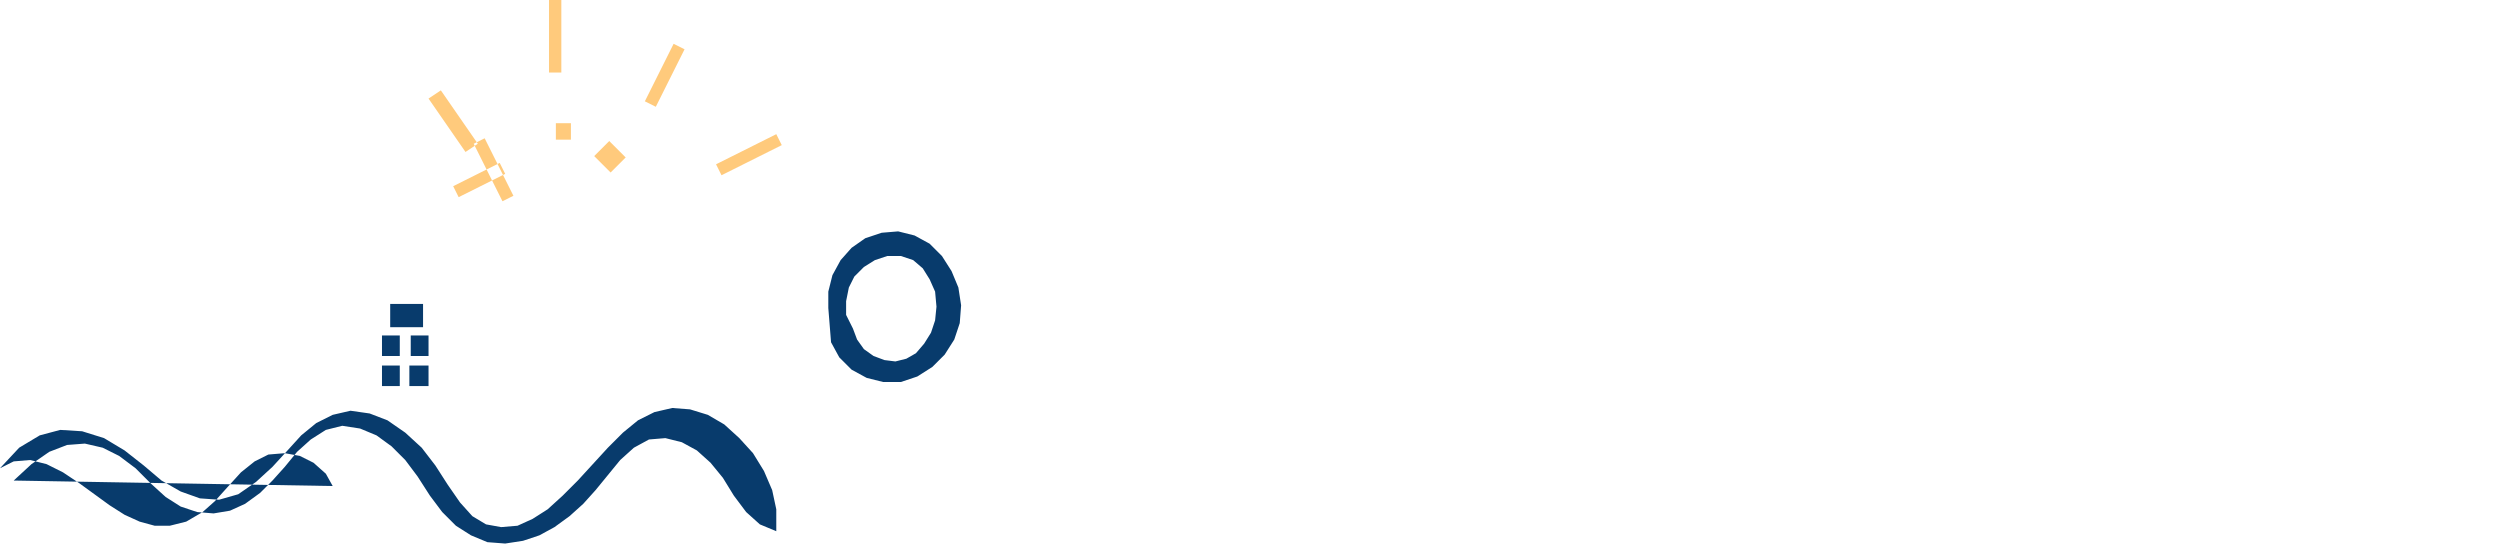
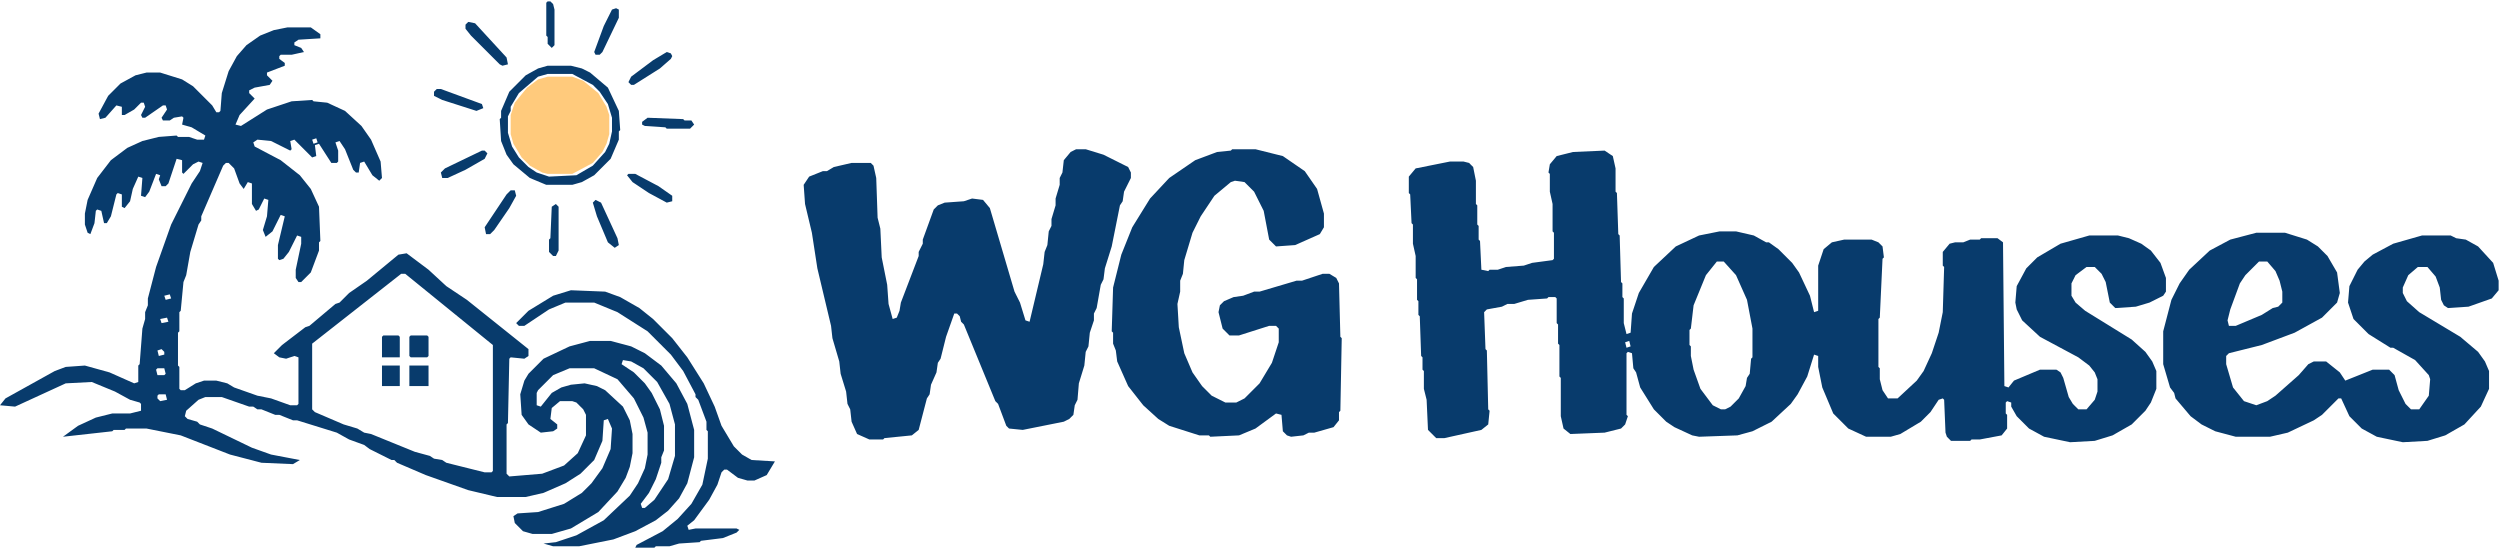
<svg xmlns="http://www.w3.org/2000/svg" viewBox="0 0 1826 402" role="img" aria-labelledby="title">
-   <path fill="#083b6c" fill-rule="evenodd" d="M 299.0 267.0 L 299.0 282.0 L 313.0 282.0 L 313.0 267.0 Z M 279.0 267.0 L 279.0 282.0 L 292.0 282.0 L 292.0 267.0 Z M 300.0 245.0 L 300.0 260.0 L 313.0 260.0 L 313.0 245.0 Z M 279.0 245.0 L 279.0 260.0 L 292.0 260.0 L 292.0 245.0 Z M 285.0 222.0 L 285.0 239.0 L 309.0 239.0 L 309.0 222.0 Z M 243.0 355.0 L 238.0 346.0 L 229.0 338.0 L 219.0 333.0 L 208.0 331.0 L 196.0 332.0 L 186.0 337.0 L 176.0 345.0 L 166.0 356.0 L 157.0 366.0 L 148.0 374.0 L 136.0 381.0 L 124.0 384.0 L 113.0 384.0 L 102.0 381.0 L 91.0 376.0 L 80.0 369.0 L 69.0 361.0 L 58.0 353.0 L 46.0 345.0 L 34.0 339.0 L 22.0 336.0 L 10.0 337.0 L 0.0 342.0 L 14.0 327.0 L 29.0 318.0 L 44.0 314.0 L 60.0 315.0 L 76.0 320.0 L 91.0 329.0 L 105.0 340.0 L 118.0 351.0 L 132.0 359.0 L 146.0 364.0 L 160.0 365.0 L 174.0 361.0 L 187.0 352.0 L 199.0 341.0 L 210.0 329.0 L 220.0 318.0 L 231.0 309.0 L 243.0 303.0 L 256.0 300.0 L 270.0 302.0 L 283.0 307.0 L 296.0 316.0 L 308.0 327.0 L 318.0 340.0 L 327.0 354.0 L 336.0 367.0 L 345.0 377.0 L 355.0 383.0 L 366.0 385.0 L 378.0 384.0 L 389.0 379.0 L 400.0 372.0 L 411.0 362.0 L 422.0 351.0 L 433.0 339.0 L 444.0 327.0 L 455.0 316.0 L 466.0 307.0 L 478.0 301.0 L 491.0 298.0 L 504.0 299.0 L 517.0 303.0 L 529.0 310.0 L 540.0 320.0 L 550.0 331.0 L 558.0 344.0 L 564.0 358.0 L 567.0 372.0 L 567.0 388.0 L 555.0 383.0 L 545.0 374.0 L 536.0 362.0 L 528.0 349.0 L 519.0 338.0 L 509.0 329.0 L 498.0 323.0 L 486.0 320.0 L 474.0 321.0 L 463.0 327.0 L 453.0 336.0 L 444.0 347.0 L 435.0 358.0 L 426.0 368.0 L 416.0 377.0 L 405.0 385.0 L 394.0 391.0 L 382.0 395.0 L 369.0 397.0 L 356.0 396.0 L 344.0 391.0 L 333.0 384.0 L 323.0 374.0 L 314.0 362.0 L 305.0 348.0 L 296.0 336.0 L 286.0 326.0 L 275.0 318.0 L 263.0 313.0 L 250.0 311.0 L 238.0 314.0 L 227.0 321.0 L 217.0 330.0 L 208.0 341.0 L 199.0 351.0 L 190.0 360.0 L 179.0 368.0 L 168.0 373.0 L 156.0 375.0 L 144.0 374.0 L 132.0 370.0 L 121.0 363.0 L 110.0 353.0 L 99.0 342.0 L 87.0 333.0 L 75.0 327.0 L 62.0 324.0 L 49.0 325.0 L 36.0 330.0 L 23.0 339.0 L 10.0 351.0 Z M 623.0 240.0 L 626.0 248.0 L 631.0 255.0 L 638.0 260.0 L 646.0 263.0 L 654.0 264.0 L 662.0 262.0 L 669.0 258.0 L 675.0 251.0 L 680.0 243.0 L 683.0 234.0 L 684.0 224.0 L 683.0 213.0 L 679.0 204.0 L 674.0 196.0 L 667.0 190.0 L 658.0 187.0 L 648.0 187.0 L 639.0 190.0 L 631.0 195.0 L 624.0 202.0 L 620.0 210.0 L 618.0 220.0 L 618.0 230.0 Z M 605.0 225.0 L 605.0 213.0 L 608.0 201.0 L 614.0 190.0 L 622.0 181.0 L 632.0 174.0 L 644.0 170.0 L 656.0 169.0 L 668.0 172.0 L 679.0 178.0 L 688.0 187.0 L 695.0 198.0 L 700.0 210.0 L 702.0 223.0 L 701.0 236.0 L 697.0 248.0 L 690.0 259.0 L 681.0 268.0 L 670.0 275.0 L 658.0 279.0 L 645.0 279.0 L 633.0 276.0 L 622.0 270.0 L 613.0 261.0 L 607.0 250.0 Z" />
-   <path fill="#ffca7c" fill-rule="evenodd" d="M 401.0 53.0 L 401.0 0.0 L 410.0 0.0 L 410.0 53.0 Z M 471.0 74.0 L 492.0 32.0 L 500.0 36.0 L 479.0 78.0 Z M 523.0 120.0 L 567.0 98.0 L 571.0 106.0 L 527.0 128.0 Z M 445.0 103.0 L 457.0 115.0 L 446.0 126.0 L 434.0 114.0 Z M 406.0 90.0 L 417.0 90.0 L 417.0 102.0 L 406.0 102.0 Z M 346.0 105.0 L 354.0 101.0 L 375.0 143.0 L 367.0 147.0 Z M 313.0 72.0 L 322.0 66.0 L 349.0 105.0 L 340.0 111.0 Z M 331.0 136.0 L 365.0 119.0 L 369.0 127.0 L 335.0 144.0 Z" />
+   <path fill="#083b6c" fill-rule="evenodd" d="M 299.0 267.0 L 299.0 282.0 L 313.0 282.0 L 313.0 267.0 Z M 279.0 267.0 L 279.0 282.0 L 292.0 282.0 L 292.0 267.0 Z M 300.0 245.0 L 299.0 246.0 L 299.0 260.0 L 300.0 261.0 L 312.0 261.0 L 313.0 260.0 L 313.0 246.0 L 312.0 245.0 Z M 280.0 245.0 L 279.0 246.0 L 279.0 261.0 L 292.0 261.0 L 292.0 246.0 L 291.0 245.0 Z M 386.0 227.0 L 377.0 236.0 L 379.0 238.0 L 383.0 238.0 L 401.0 226.0 L 413.0 221.0 L 434.0 221.0 L 451.0 228.0 L 473.0 242.0 L 490.0 259.0 L 499.0 271.0 L 508.0 288.0 L 508.0 290.0 L 510.0 292.0 L 516.0 308.0 L 516.0 314.0 L 517.0 315.0 L 517.0 335.0 L 513.0 354.0 L 505.0 368.0 L 495.0 379.0 L 484.0 388.0 L 465.0 398.0 L 464.0 400.0 L 478.0 400.0 L 479.0 399.0 L 489.0 399.0 L 496.0 397.0 L 511.0 396.0 L 512.0 395.0 L 528.0 393.0 L 538.0 389.0 L 540.0 387.0 L 538.0 386.0 L 508.0 386.0 L 503.0 387.0 L 502.0 384.0 L 507.0 380.0 L 518.0 365.0 L 524.0 354.0 L 527.0 345.0 L 529.0 343.0 L 531.0 343.0 L 539.0 349.0 L 546.0 351.0 L 551.0 351.0 L 560.0 347.0 L 566.0 337.0 L 549.0 336.0 L 542.0 332.0 L 536.0 326.0 L 527.0 311.0 L 522.0 297.0 L 514.0 280.0 L 502.0 261.0 L 491.0 247.0 L 477.0 233.0 L 467.0 225.0 L 453.0 217.0 L 442.0 213.0 L 417.0 212.0 L 404.0 216.0 Z M 1586.0 219.0 L 1580.0 242.0 L 1580.0 266.0 L 1585.0 283.0 L 1588.0 287.0 L 1589.0 291.0 L 1600.0 304.0 L 1608.0 310.0 L 1618.0 315.0 L 1633.0 319.0 L 1658.0 319.0 L 1671.0 316.0 L 1690.0 307.0 L 1696.0 303.0 L 1708.0 291.0 L 1710.0 291.0 L 1716.0 304.0 L 1725.0 313.0 L 1736.0 319.0 L 1755.0 323.0 L 1773.0 322.0 L 1786.0 318.0 L 1800.0 310.0 L 1812.0 297.0 L 1818.0 284.0 L 1818.0 271.0 L 1815.0 264.0 L 1810.0 257.0 L 1797.0 246.0 L 1767.0 228.0 L 1758.0 220.0 L 1755.0 214.0 L 1755.0 210.0 L 1759.0 201.0 L 1766.0 195.0 L 1773.0 195.0 L 1779.0 202.0 L 1782.0 210.0 L 1783.0 219.0 L 1785.0 223.0 L 1788.0 225.0 L 1803.0 224.0 L 1820.0 218.0 L 1825.0 212.0 L 1825.0 205.0 L 1821.0 192.0 L 1810.0 180.0 L 1801.0 175.0 L 1794.0 174.0 L 1790.0 172.0 L 1769.0 172.0 L 1748.0 178.0 L 1733.0 186.0 L 1727.0 191.0 L 1722.0 197.0 L 1716.0 209.0 L 1715.0 221.0 L 1719.0 233.0 L 1730.0 244.0 L 1746.0 254.0 L 1748.0 254.0 L 1764.0 263.0 L 1774.0 274.0 L 1775.0 277.0 L 1774.0 289.0 L 1767.0 299.0 L 1761.0 299.0 L 1757.0 295.0 L 1752.0 285.0 L 1749.0 274.0 L 1745.0 270.0 L 1733.0 270.0 L 1713.0 278.0 L 1709.0 272.0 L 1699.0 264.0 L 1690.0 264.0 L 1686.0 266.0 L 1679.0 274.0 L 1662.0 289.0 L 1656.0 293.0 L 1648.0 296.0 L 1639.0 293.0 L 1631.0 283.0 L 1626.0 266.0 L 1626.0 260.0 L 1628.0 258.0 L 1652.0 252.0 L 1676.0 243.0 L 1696.0 232.0 L 1707.0 221.0 L 1709.0 214.0 L 1707.0 199.0 L 1700.0 187.0 L 1693.0 180.0 L 1685.0 175.0 L 1669.0 170.0 L 1648.0 170.0 L 1629.0 175.0 L 1614.0 183.0 L 1599.0 197.0 L 1592.0 207.0 Z M 1656.0 191.0 L 1662.0 198.0 L 1665.0 205.0 L 1667.0 213.0 L 1667.0 221.0 L 1664.0 224.0 L 1660.0 225.0 L 1652.0 230.0 L 1633.0 238.0 L 1628.0 238.0 L 1627.0 234.0 L 1629.0 226.0 L 1636.0 207.0 L 1640.0 201.0 L 1650.0 191.0 Z M 406.0 149.0 L 403.0 151.0 L 402.0 174.0 L 401.0 175.0 L 401.0 184.0 L 404.0 187.0 L 406.0 187.0 L 408.0 183.0 L 408.0 151.0 Z M 435.0 146.0 L 433.0 148.0 L 436.0 158.0 L 444.0 177.0 L 449.0 181.0 L 452.0 179.0 L 451.0 174.0 L 439.0 148.0 Z M 376.0 139.0 L 373.0 139.0 L 370.0 142.0 L 354.0 166.0 L 355.0 171.0 L 358.0 171.0 L 361.0 168.0 L 372.0 152.0 L 377.0 143.0 Z M 458.0 128.0 L 462.0 133.0 L 474.0 141.0 L 487.0 148.0 L 491.0 147.0 L 491.0 143.0 L 481.0 136.0 L 464.0 127.0 L 459.0 127.0 Z M 1029.0 129.0 L 1029.0 141.0 L 1030.0 142.0 L 1031.0 163.0 L 1032.0 164.0 L 1032.0 178.0 L 1034.0 187.0 L 1034.0 203.0 L 1035.0 204.0 L 1035.0 219.0 L 1036.0 220.0 L 1036.0 230.0 L 1037.0 231.0 L 1038.0 260.0 L 1039.0 261.0 L 1039.0 270.0 L 1040.0 271.0 L 1040.0 284.0 L 1042.0 292.0 L 1043.0 314.0 L 1049.0 320.0 L 1055.0 320.0 L 1082.0 314.0 L 1087.0 310.0 L 1088.0 300.0 L 1087.0 299.0 L 1086.0 256.0 L 1085.0 255.0 L 1084.0 228.0 L 1086.0 226.0 L 1097.0 224.0 L 1101.0 222.0 L 1106.0 222.0 L 1116.0 219.0 L 1130.0 218.0 L 1131.0 217.0 L 1136.0 217.0 L 1137.0 218.0 L 1137.0 236.0 L 1138.0 237.0 L 1138.0 251.0 L 1139.0 252.0 L 1139.0 275.0 L 1140.0 276.0 L 1140.0 304.0 L 1142.0 313.0 L 1147.0 317.0 L 1172.0 316.0 L 1184.0 313.0 L 1187.0 310.0 L 1189.0 304.0 L 1188.0 303.0 L 1188.0 258.0 L 1189.0 257.0 L 1192.0 258.0 L 1193.0 269.0 L 1195.0 272.0 L 1198.0 283.0 L 1208.0 299.0 L 1217.0 308.0 L 1223.0 312.0 L 1236.0 318.0 L 1241.0 319.0 L 1269.0 318.0 L 1280.0 315.0 L 1294.0 308.0 L 1308.0 295.0 L 1313.0 288.0 L 1320.0 275.0 L 1325.0 259.0 L 1328.0 260.0 L 1328.0 268.0 L 1331.0 283.0 L 1339.0 302.0 L 1350.0 313.0 L 1363.0 319.0 L 1381.0 319.0 L 1388.0 317.0 L 1403.0 308.0 L 1410.0 301.0 L 1416.0 292.0 L 1419.0 291.0 L 1420.0 292.0 L 1421.0 316.0 L 1422.0 319.0 L 1425.0 322.0 L 1439.0 322.0 L 1440.0 321.0 L 1446.0 321.0 L 1462.0 318.0 L 1466.0 313.0 L 1466.0 303.0 L 1465.0 302.0 L 1465.0 294.0 L 1466.0 293.0 L 1469.0 294.0 L 1469.0 297.0 L 1473.0 304.0 L 1482.0 313.0 L 1493.0 319.0 L 1512.0 323.0 L 1530.0 322.0 L 1543.0 318.0 L 1557.0 310.0 L 1567.0 300.0 L 1571.0 294.0 L 1575.0 284.0 L 1575.0 271.0 L 1572.0 264.0 L 1567.0 257.0 L 1557.0 248.0 L 1523.0 227.0 L 1516.0 221.0 L 1513.0 216.0 L 1513.0 207.0 L 1516.0 201.0 L 1524.0 195.0 L 1530.0 195.0 L 1535.0 200.0 L 1538.0 206.0 L 1541.0 221.0 L 1545.0 225.0 L 1560.0 224.0 L 1570.0 221.0 L 1580.0 216.0 L 1582.0 213.0 L 1582.0 203.0 L 1578.0 192.0 L 1571.0 183.0 L 1564.0 178.0 L 1555.0 174.0 L 1547.0 172.0 L 1526.0 172.0 L 1505.0 178.0 L 1488.0 188.0 L 1480.0 196.0 L 1473.0 209.0 L 1472.0 221.0 L 1473.0 226.0 L 1477.0 234.0 L 1490.0 246.0 L 1518.0 261.0 L 1526.0 267.0 L 1530.0 272.0 L 1532.0 277.0 L 1532.0 286.0 L 1530.0 292.0 L 1524.0 299.0 L 1518.0 299.0 L 1514.0 295.0 L 1511.0 290.0 L 1507.0 276.0 L 1505.0 272.0 L 1502.0 270.0 L 1490.0 270.0 L 1471.0 278.0 L 1467.0 283.0 L 1464.0 282.0 L 1463.0 177.0 L 1459.0 174.0 L 1447.0 174.0 L 1446.0 175.0 L 1439.0 175.0 L 1434.0 177.0 L 1428.0 177.0 L 1424.0 178.0 L 1419.0 184.0 L 1419.0 194.0 L 1420.0 195.0 L 1419.0 228.0 L 1416.0 243.0 L 1411.0 258.0 L 1405.0 271.0 L 1400.0 278.0 L 1386.0 291.0 L 1379.0 291.0 L 1375.0 285.0 L 1373.0 277.0 L 1373.0 269.0 L 1372.0 268.0 L 1372.0 233.0 L 1373.0 232.0 L 1375.0 189.0 L 1376.0 188.0 L 1375.0 180.0 L 1372.0 177.0 L 1367.0 175.0 L 1347.0 175.0 L 1338.0 177.0 L 1332.0 182.0 L 1328.0 194.0 L 1328.0 227.0 L 1325.0 228.0 L 1322.0 216.0 L 1314.0 199.0 L 1309.0 192.0 L 1299.0 182.0 L 1292.0 177.0 L 1290.0 177.0 L 1281.0 172.0 L 1268.0 169.0 L 1256.0 169.0 L 1241.0 172.0 L 1224.0 180.0 L 1208.0 195.0 L 1197.0 214.0 L 1192.0 229.0 L 1191.0 243.0 L 1188.0 244.0 L 1186.0 236.0 L 1186.0 218.0 L 1185.0 217.0 L 1185.0 207.0 L 1184.0 206.0 L 1183.0 172.0 L 1182.0 171.0 L 1181.0 141.0 L 1180.0 140.0 L 1180.0 123.0 L 1178.0 114.0 L 1172.0 110.0 L 1149.0 111.0 L 1137.0 114.0 L 1132.0 120.0 L 1131.0 126.0 L 1132.0 127.0 L 1132.0 140.0 L 1134.0 149.0 L 1134.0 169.0 L 1135.0 170.0 L 1135.0 189.0 L 1134.0 190.0 L 1119.0 192.0 L 1113.0 194.0 L 1100.0 195.0 L 1094.0 197.0 L 1088.0 197.0 L 1087.0 198.0 L 1082.0 197.0 L 1081.0 176.0 L 1080.0 175.0 L 1080.0 165.0 L 1079.0 164.0 L 1079.0 150.0 L 1078.0 149.0 L 1078.0 132.0 L 1076.0 122.0 L 1073.0 119.0 L 1069.0 118.0 L 1059.0 118.0 L 1034.0 123.0 Z M 1187.0 250.0 L 1190.0 249.0 L 1191.0 253.0 L 1188.0 254.0 Z M 1254.0 191.0 L 1259.0 191.0 L 1268.0 201.0 L 1276.0 219.0 L 1280.0 240.0 L 1280.0 261.0 L 1279.0 262.0 L 1278.0 273.0 L 1276.0 276.0 L 1275.0 282.0 L 1270.0 291.0 L 1264.0 297.0 L 1260.0 299.0 L 1257.0 299.0 L 1251.0 296.0 L 1242.0 284.0 L 1237.0 270.0 L 1235.0 260.0 L 1235.0 253.0 L 1234.0 252.0 L 1234.0 241.0 L 1235.0 240.0 L 1237.0 223.0 L 1246.0 201.0 Z M 356.0 112.0 L 354.0 110.0 L 352.0 110.0 L 325.0 123.0 L 322.0 126.0 L 323.0 130.0 L 327.0 130.0 L 340.0 124.0 L 354.0 116.0 Z M 873.0 117.0 L 854.0 130.0 L 840.0 145.0 L 827.0 166.0 L 819.0 186.0 L 813.0 210.0 L 812.0 242.0 L 813.0 243.0 L 813.0 251.0 L 815.0 256.0 L 816.0 264.0 L 824.0 282.0 L 835.0 296.0 L 846.0 306.0 L 854.0 311.0 L 876.0 318.0 L 883.0 318.0 L 884.0 319.0 L 905.0 318.0 L 917.0 313.0 L 932.0 302.0 L 936.0 303.0 L 937.0 315.0 L 940.0 318.0 L 943.0 319.0 L 952.0 318.0 L 956.0 316.0 L 960.0 316.0 L 974.0 312.0 L 978.0 307.0 L 978.0 301.0 L 979.0 300.0 L 980.0 247.0 L 979.0 246.0 L 978.0 207.0 L 976.0 203.0 L 971.0 200.0 L 966.0 200.0 L 951.0 205.0 L 947.0 205.0 L 920.0 213.0 L 916.0 213.0 L 908.0 216.0 L 901.0 217.0 L 894.0 220.0 L 891.0 223.0 L 890.0 228.0 L 893.0 240.0 L 898.0 245.0 L 905.0 245.0 L 927.0 238.0 L 932.0 238.0 L 934.0 240.0 L 934.0 250.0 L 929.0 265.0 L 920.0 280.0 L 909.0 291.0 L 903.0 294.0 L 895.0 294.0 L 885.0 289.0 L 878.0 282.0 L 871.0 272.0 L 865.0 258.0 L 861.0 239.0 L 860.0 222.0 L 862.0 213.0 L 862.0 205.0 L 864.0 200.0 L 865.0 190.0 L 871.0 170.0 L 877.0 158.0 L 887.0 143.0 L 899.0 133.0 L 902.0 132.0 L 909.0 133.0 L 916.0 140.0 L 923.0 154.0 L 927.0 175.0 L 932.0 180.0 L 946.0 179.0 L 964.0 171.0 L 967.0 166.0 L 967.0 156.0 L 962.0 138.0 L 953.0 125.0 L 937.0 114.0 L 917.0 109.0 L 900.0 109.0 L 899.0 110.0 L 889.0 111.0 Z M 824.0 122.0 L 806.0 113.0 L 793.0 109.0 L 786.0 109.0 L 782.0 111.0 L 777.0 117.0 L 776.0 126.0 L 774.0 130.0 L 774.0 135.0 L 771.0 145.0 L 771.0 150.0 L 768.0 160.0 L 768.0 165.0 L 766.0 169.0 L 765.0 179.0 L 763.0 184.0 L 762.0 193.0 L 752.0 235.0 L 749.0 234.0 L 745.0 221.0 L 741.0 213.0 L 723.0 152.0 L 718.0 146.0 L 710.0 145.0 L 704.0 147.0 L 690.0 148.0 L 685.0 150.0 L 682.0 153.0 L 674.0 175.0 L 674.0 178.0 L 671.0 184.0 L 671.0 187.0 L 658.0 221.0 L 657.0 227.0 L 655.0 232.0 L 652.0 233.0 L 649.0 222.0 L 648.0 208.0 L 644.0 188.0 L 643.0 167.0 L 641.0 159.0 L 640.0 130.0 L 638.0 121.0 L 636.0 119.0 L 622.0 119.0 L 609.0 122.0 L 604.0 125.0 L 601.0 125.0 L 591.0 129.0 L 587.0 135.0 L 588.0 149.0 L 593.0 170.0 L 597.0 196.0 L 607.0 238.0 L 608.0 247.0 L 613.0 264.0 L 614.0 273.0 L 618.0 286.0 L 619.0 295.0 L 621.0 299.0 L 622.0 308.0 L 626.0 317.0 L 635.0 321.0 L 645.0 321.0 L 646.0 320.0 L 666.0 318.0 L 671.0 314.0 L 677.0 291.0 L 679.0 288.0 L 680.0 281.0 L 684.0 272.0 L 685.0 265.0 L 687.0 262.0 L 691.0 246.0 L 697.0 229.0 L 699.0 229.0 L 701.0 231.0 L 702.0 235.0 L 704.0 237.0 L 727.0 293.0 L 729.0 295.0 L 735.0 311.0 L 737.0 313.0 L 747.0 314.0 L 777.0 308.0 L 781.0 306.0 L 784.0 303.0 L 785.0 296.0 L 787.0 292.0 L 788.0 280.0 L 792.0 267.0 L 793.0 257.0 L 795.0 253.0 L 796.0 243.0 L 799.0 234.0 L 799.0 229.0 L 801.0 225.0 L 804.0 208.0 L 806.0 204.0 L 807.0 196.0 L 812.0 180.0 L 818.0 150.0 L 820.0 147.0 L 821.0 140.0 L 826.0 130.0 L 826.0 126.0 Z M 469.0 89.0 L 469.0 91.0 L 471.0 92.0 L 486.0 93.0 L 487.0 94.0 L 504.0 94.0 L 507.0 91.0 L 505.0 88.0 L 500.0 88.0 L 499.0 87.0 L 473.0 86.0 Z M 317.0 67.0 L 317.0 70.0 L 323.0 73.0 L 348.0 81.0 L 353.0 79.0 L 352.0 76.0 L 322.0 65.0 L 319.0 65.0 Z M 400.0 48.0 L 393.0 50.0 L 384.0 55.0 L 372.0 67.0 L 366.0 81.0 L 366.0 86.0 L 365.0 87.0 L 366.0 103.0 L 370.0 113.0 L 375.0 120.0 L 387.0 130.0 L 399.0 135.0 L 418.0 135.0 L 425.0 133.0 L 434.0 128.0 L 446.0 116.0 L 452.0 102.0 L 452.0 96.0 L 453.0 95.0 L 452.0 81.0 L 444.0 64.0 L 431.0 53.0 L 425.0 50.0 L 417.0 48.0 Z M 393.0 56.0 L 400.0 54.0 L 418.0 54.0 L 433.0 62.0 L 438.0 67.0 L 444.0 76.0 L 447.0 86.0 L 447.0 96.0 L 445.0 105.0 L 442.0 111.0 L 433.0 121.0 L 421.0 128.0 L 401.0 129.0 L 392.0 126.0 L 386.0 122.0 L 379.0 115.0 L 374.0 107.0 L 371.0 97.0 L 371.0 85.0 L 373.0 81.0 L 373.0 78.0 L 379.0 68.0 Z M 490.0 39.0 L 487.0 38.0 L 477.0 44.0 L 461.0 56.0 L 459.0 60.0 L 461.0 62.0 L 463.0 62.0 L 482.0 50.0 L 490.0 43.0 L 491.0 41.0 Z M 79.0 70.0 L 72.0 83.0 L 73.0 87.0 L 77.0 86.0 L 85.0 77.0 L 89.0 78.0 L 89.0 84.0 L 91.0 84.0 L 98.0 80.0 L 103.0 75.0 L 105.0 75.0 L 106.0 78.0 L 103.0 84.0 L 104.0 86.0 L 106.0 86.0 L 119.0 77.0 L 121.0 77.0 L 122.0 80.0 L 118.0 86.0 L 119.0 88.0 L 124.0 88.0 L 127.0 86.0 L 133.0 85.0 L 134.0 86.0 L 133.0 91.0 L 140.0 93.0 L 150.0 99.0 L 149.0 102.0 L 144.0 102.0 L 138.0 100.0 L 130.0 100.0 L 129.0 99.0 L 116.0 100.0 L 104.0 103.0 L 93.0 108.0 L 81.0 117.0 L 71.0 130.0 L 64.0 146.0 L 62.0 156.0 L 62.0 164.0 L 64.0 170.0 L 66.0 171.0 L 69.0 163.0 L 70.0 154.0 L 71.0 153.0 L 74.0 154.0 L 76.0 163.0 L 78.0 163.0 L 81.0 158.0 L 85.0 142.0 L 86.0 141.0 L 89.0 142.0 L 89.0 151.0 L 91.0 152.0 L 95.0 147.0 L 97.0 138.0 L 101.0 129.0 L 104.0 130.0 L 103.0 143.0 L 106.0 144.0 L 109.0 140.0 L 114.0 127.0 L 117.0 128.0 L 116.0 131.0 L 118.0 136.0 L 121.0 136.0 L 123.0 134.0 L 129.0 116.0 L 133.0 117.0 L 133.0 126.0 L 134.0 127.0 L 141.0 120.0 L 145.0 118.0 L 148.0 119.0 L 146.0 125.0 L 140.0 134.0 L 125.0 164.0 L 114.0 195.0 L 108.0 218.0 L 108.0 223.0 L 106.0 228.0 L 106.0 233.0 L 104.0 240.0 L 102.0 266.0 L 101.0 267.0 L 101.0 279.0 L 98.0 280.0 L 80.0 272.0 L 62.0 267.0 L 48.0 268.0 L 40.0 271.0 L 4.0 291.0 L 0.0 296.0 L 11.0 297.0 L 48.0 280.0 L 67.0 279.0 L 84.0 286.0 L 95.0 292.0 L 102.0 294.0 L 103.0 295.0 L 103.0 300.0 L 95.0 302.0 L 82.0 302.0 L 70.0 305.0 L 57.0 311.0 L 46.0 319.0 L 82.0 315.0 L 83.0 314.0 L 91.0 314.0 L 92.0 313.0 L 107.0 313.0 L 132.0 318.0 L 168.0 332.0 L 191.0 338.0 L 214.0 339.0 L 219.0 336.0 L 198.0 332.0 L 184.0 327.0 L 155.0 313.0 L 146.0 310.0 L 144.0 308.0 L 137.0 306.0 L 135.0 304.0 L 136.0 300.0 L 145.0 292.0 L 150.0 290.0 L 162.0 290.0 L 182.0 297.0 L 185.0 297.0 L 188.0 299.0 L 191.0 299.0 L 201.0 303.0 L 204.0 303.0 L 214.0 307.0 L 217.0 307.0 L 246.0 316.0 L 255.0 321.0 L 266.0 325.0 L 270.0 328.0 L 286.0 336.0 L 288.0 336.0 L 290.0 338.0 L 311.0 347.0 L 342.0 358.0 L 363.0 363.0 L 384.0 363.0 L 397.0 360.0 L 413.0 353.0 L 424.0 346.0 L 434.0 336.0 L 440.0 322.0 L 441.0 307.0 L 444.0 306.0 L 447.0 313.0 L 446.0 328.0 L 440.0 342.0 L 432.0 353.0 L 425.0 360.0 L 412.0 368.0 L 393.0 374.0 L 378.0 375.0 L 375.0 377.0 L 376.0 382.0 L 382.0 388.0 L 389.0 390.0 L 403.0 390.0 L 417.0 386.0 L 437.0 374.0 L 451.0 359.0 L 457.0 349.0 L 460.0 341.0 L 462.0 331.0 L 462.0 317.0 L 460.0 307.0 L 455.0 297.0 L 442.0 285.0 L 436.0 282.0 L 427.0 280.0 L 417.0 281.0 L 410.0 283.0 L 403.0 287.0 L 395.0 297.0 L 392.0 296.0 L 392.0 287.0 L 393.0 285.0 L 404.0 274.0 L 416.0 269.0 L 434.0 269.0 L 451.0 277.0 L 463.0 291.0 L 470.0 305.0 L 473.0 316.0 L 473.0 332.0 L 471.0 342.0 L 466.0 353.0 L 460.0 362.0 L 441.0 380.0 L 421.0 391.0 L 406.0 396.0 L 397.0 397.0 L 404.0 399.0 L 423.0 399.0 L 448.0 394.0 L 464.0 388.0 L 479.0 380.0 L 488.0 373.0 L 496.0 364.0 L 502.0 353.0 L 507.0 334.0 L 507.0 314.0 L 502.0 295.0 L 494.0 280.0 L 483.0 267.0 L 471.0 258.0 L 461.0 253.0 L 446.0 249.0 L 431.0 249.0 L 416.0 253.0 L 397.0 262.0 L 386.0 273.0 L 383.0 278.0 L 380.0 288.0 L 381.0 303.0 L 386.0 310.0 L 395.0 316.0 L 404.0 315.0 L 407.0 313.0 L 407.0 310.0 L 402.0 306.0 L 403.0 298.0 L 409.0 293.0 L 418.0 293.0 L 421.0 294.0 L 426.0 299.0 L 428.0 303.0 L 428.0 318.0 L 422.0 331.0 L 412.0 340.0 L 396.0 346.0 L 372.0 348.0 L 370.0 346.0 L 370.0 310.0 L 371.0 309.0 L 372.0 262.0 L 373.0 261.0 L 383.0 262.0 L 386.0 260.0 L 386.0 255.0 L 341.0 219.0 L 326.0 209.0 L 313.0 197.0 L 297.0 185.0 L 291.0 186.0 L 268.0 205.0 L 255.0 214.0 L 248.0 221.0 L 245.0 222.0 L 226.0 238.0 L 223.0 239.0 L 206.0 252.0 L 200.0 258.0 L 204.0 261.0 L 209.0 262.0 L 215.0 260.0 L 218.0 261.0 L 218.0 295.0 L 217.0 296.0 L 212.0 296.0 L 198.0 291.0 L 188.0 289.0 L 171.0 283.0 L 166.0 280.0 L 158.0 278.0 L 149.0 278.0 L 143.0 280.0 L 135.0 285.0 L 132.0 285.0 L 131.0 284.0 L 131.0 268.0 L 130.0 267.0 L 130.0 243.0 L 131.0 242.0 L 131.0 228.0 L 132.0 227.0 L 134.0 206.0 L 136.0 201.0 L 139.0 184.0 L 145.0 164.0 L 147.0 161.0 L 147.0 158.0 L 163.0 121.0 L 165.0 119.0 L 167.0 119.0 L 171.0 123.0 L 175.0 134.0 L 178.0 138.0 L 181.0 133.0 L 184.0 134.0 L 184.0 149.0 L 187.0 154.0 L 189.0 153.0 L 193.0 145.0 L 196.0 146.0 L 195.0 158.0 L 192.0 168.0 L 194.0 173.0 L 199.0 169.0 L 205.0 157.0 L 208.0 158.0 L 203.0 179.0 L 203.0 189.0 L 204.0 190.0 L 207.0 189.0 L 211.0 184.0 L 217.0 172.0 L 220.0 173.0 L 220.0 178.0 L 216.0 197.0 L 216.0 203.0 L 218.0 206.0 L 220.0 206.0 L 227.0 199.0 L 233.0 183.0 L 233.0 177.0 L 234.0 176.0 L 233.0 151.0 L 227.0 138.0 L 219.0 128.0 L 205.0 117.0 L 186.0 107.0 L 185.0 104.0 L 188.0 102.0 L 198.0 103.0 L 212.0 110.0 L 213.0 109.0 L 212.0 103.0 L 215.0 102.0 L 228.0 115.0 L 231.0 114.0 L 230.0 106.0 L 233.0 105.0 L 242.0 119.0 L 246.0 119.0 L 247.0 118.0 L 247.0 110.0 L 245.0 104.0 L 248.0 103.0 L 252.0 109.0 L 258.0 124.0 L 260.0 126.0 L 262.0 126.0 L 263.0 119.0 L 266.0 118.0 L 272.0 128.0 L 277.0 132.0 L 279.0 130.0 L 278.0 118.0 L 271.0 102.0 L 264.0 92.0 L 252.0 81.0 L 239.0 75.0 L 229.0 74.0 L 228.0 73.0 L 213.0 74.0 L 195.0 80.0 L 176.0 92.0 L 172.0 91.0 L 175.0 84.0 L 186.0 72.0 L 182.0 68.0 L 182.0 66.0 L 186.0 64.0 L 197.0 62.0 L 199.0 59.0 L 195.0 55.0 L 195.0 53.0 L 208.0 48.0 L 208.0 46.0 L 204.0 43.0 L 204.0 41.0 L 205.0 40.0 L 213.0 40.0 L 222.0 38.0 L 220.0 35.0 L 215.0 33.0 L 215.0 31.0 L 218.0 29.0 L 234.0 28.0 L 234.0 25.0 L 227.0 20.0 L 210.0 20.0 L 200.0 22.0 L 190.0 26.0 L 180.0 33.0 L 173.0 41.0 L 167.0 52.0 L 162.0 68.0 L 161.0 81.0 L 160.0 82.0 L 158.0 82.0 L 155.0 77.0 L 141.0 63.0 L 133.0 58.0 L 117.0 53.0 L 107.0 53.0 L 99.0 55.0 L 88.0 61.0 Z M 115.0 289.0 L 116.0 288.0 L 121.0 288.0 L 122.0 292.0 L 117.0 293.0 L 115.0 291.0 Z M 114.0 270.0 L 115.0 269.0 L 120.0 269.0 L 121.0 273.0 L 120.0 274.0 L 115.0 274.0 Z M 455.0 263.0 L 461.0 264.0 L 470.0 269.0 L 480.0 279.0 L 489.0 295.0 L 493.0 310.0 L 493.0 333.0 L 488.0 350.0 L 478.0 365.0 L 471.0 371.0 L 469.0 371.0 L 468.0 368.0 L 474.0 360.0 L 479.0 350.0 L 483.0 338.0 L 483.0 334.0 L 485.0 329.0 L 485.0 311.0 L 482.0 299.0 L 476.0 287.0 L 471.0 280.0 L 463.0 272.0 L 454.0 266.0 Z M 115.0 256.0 L 118.0 255.0 L 120.0 257.0 L 120.0 259.0 L 116.0 260.0 Z M 117.0 233.0 L 122.0 232.0 L 123.0 235.0 L 118.0 236.0 Z M 120.0 216.0 L 124.0 215.0 L 125.0 218.0 L 121.0 219.0 Z M 228.0 251.0 L 293.0 200.0 L 296.0 200.0 L 360.0 252.0 L 360.0 344.0 L 359.0 345.0 L 354.0 345.0 L 326.0 338.0 L 323.0 336.0 L 317.0 335.0 L 314.0 333.0 L 303.0 330.0 L 271.0 317.0 L 266.0 316.0 L 261.0 313.0 L 251.0 310.0 L 230.0 301.0 L 228.0 299.0 Z M 228.0 102.0 L 231.0 101.0 L 232.0 104.0 L 229.0 105.0 Z M 342.0 16.0 L 340.0 18.0 L 340.0 21.0 L 344.0 26.0 L 365.0 47.0 L 367.0 48.0 L 371.0 47.0 L 370.0 42.0 L 347.0 17.0 Z M 450.0 6.0 L 447.0 7.0 L 441.0 19.0 L 434.0 38.0 L 435.0 40.0 L 438.0 40.0 L 440.0 38.0 L 452.0 13.0 L 452.0 7.0 Z M 400.0 1.0 L 399.0 2.0 L 399.0 26.0 L 400.0 27.0 L 400.0 32.0 L 403.0 35.0 L 405.0 33.0 L 405.0 7.0 L 404.0 3.0 L 402.0 1.0 Z" />
+   <path fill="#ffca7c" fill-rule="evenodd" d="M 393.0 58.0 L 385.0 64.0 L 376.0 75.0 L 373.0 84.0 L 373.0 98.0 L 375.0 105.0 L 381.0 115.0 L 387.0 121.0 L 396.0 126.0 L 400.0 127.0 L 418.0 127.0 L 433.0 119.0 L 440.0 111.0 L 443.0 105.0 L 445.0 98.0 L 445.0 84.0 L 443.0 78.0 L 437.0 68.0 L 426.0 59.0 L 418.0 56.0 L 400.0 56.0 Z" />
</svg>
